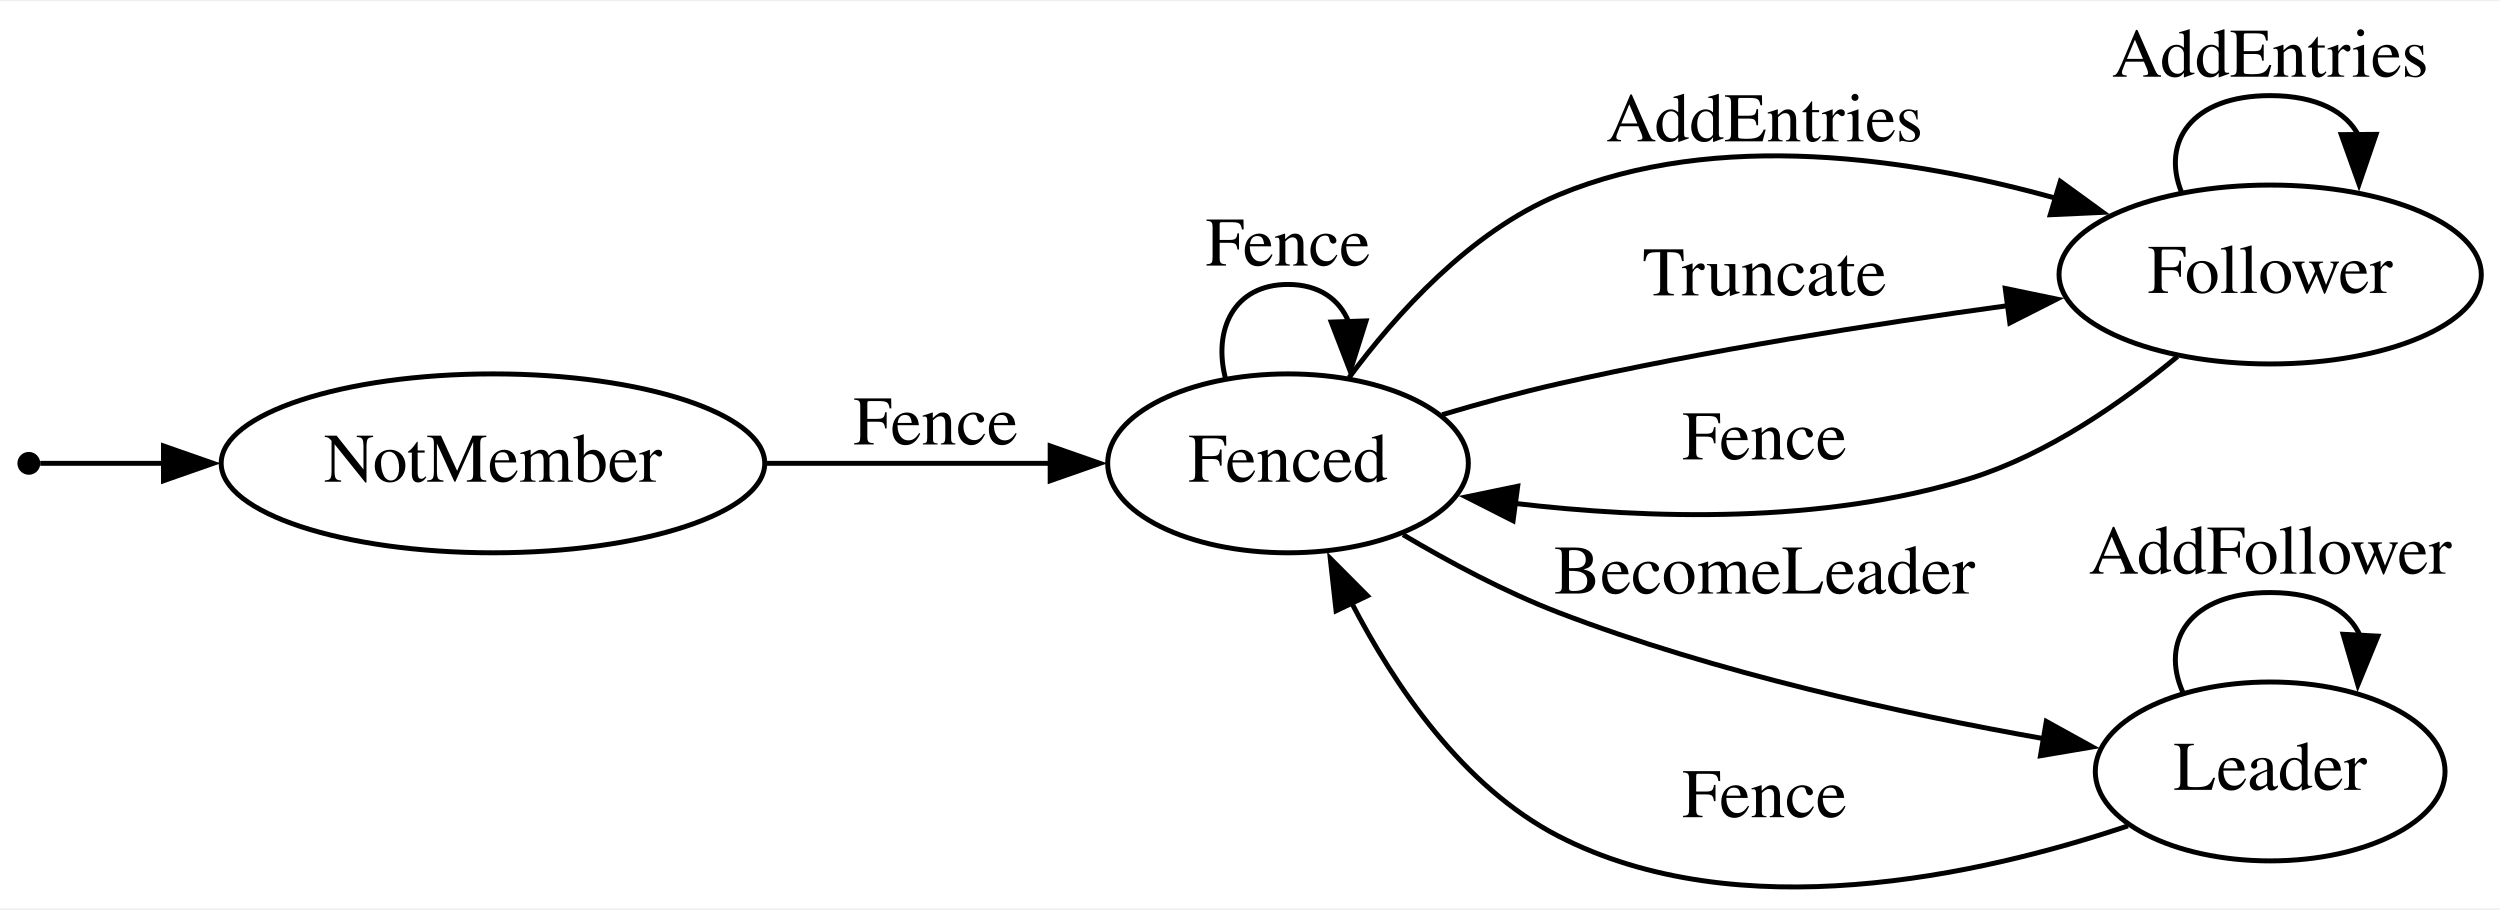
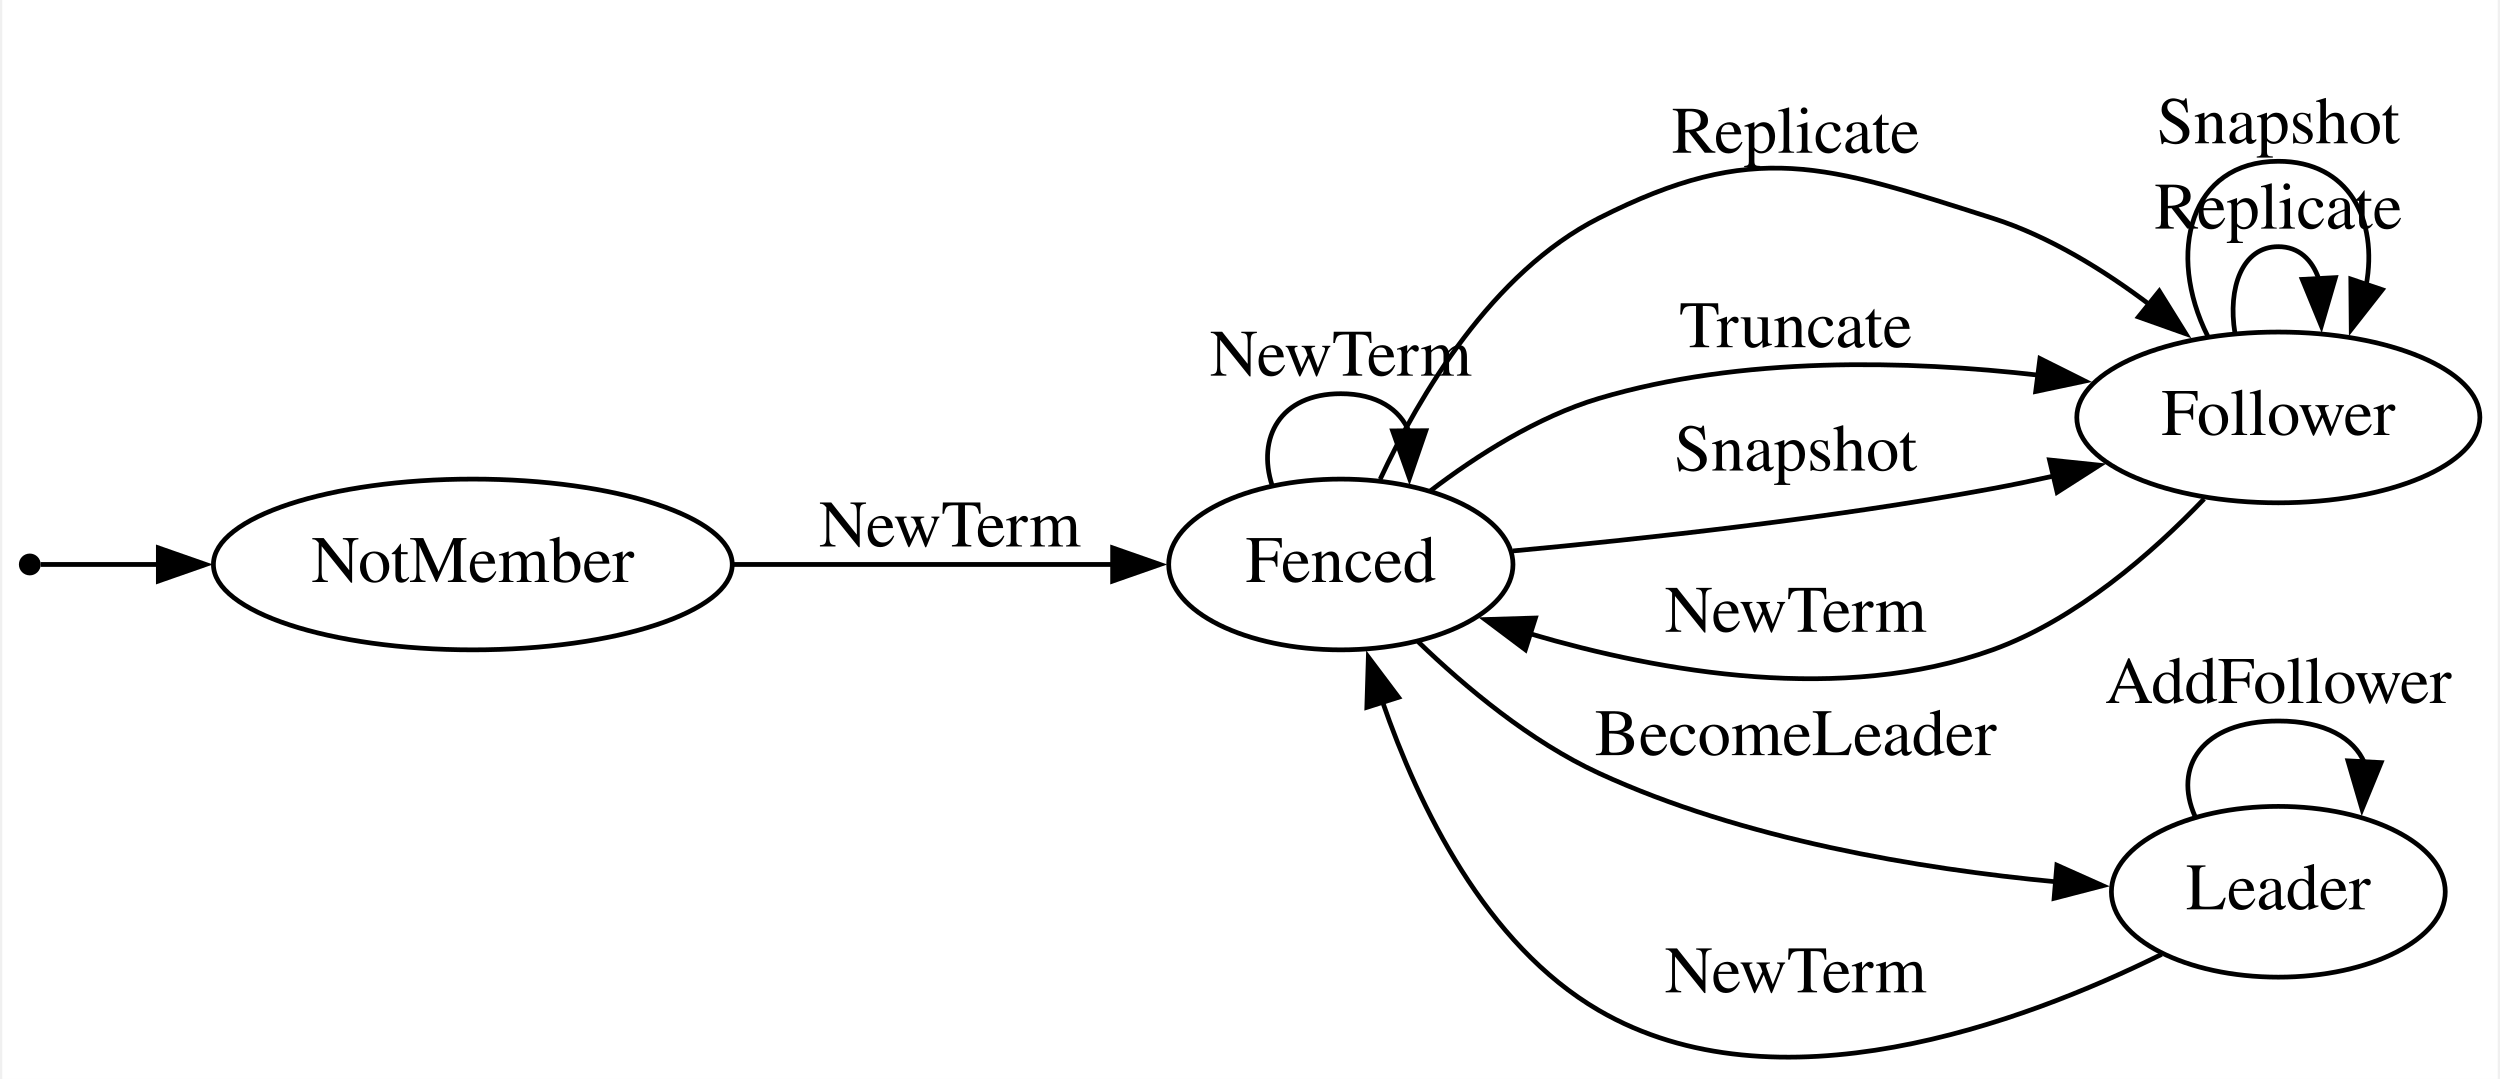
- <svg xmlns="http://www.w3.org/2000/svg" width="503pt" height="183pt" viewBox="0.00 0.00 503.08 182.55">
-   <g id="graph0" class="graph" transform="scale(1 1) rotate(0) translate(4 178.55)">
-     <polygon fill="white" stroke="none" points="-4,4 -4,-178.55 499.08,-178.55 499.08,4 -4,4" />
+ <svg xmlns="http://www.w3.org/2000/svg" width="526pt" height="227pt" viewBox="0.00 0.00 526.08 227.45">
+   <g id="graph0" class="graph" transform="scale(1 1) rotate(0) translate(4 223.45)">
+     <polygon fill="white" stroke="none" points="-4,4 -4,-223.45 522.08,-223.45 522.08,4 -4,4" />
    <g id="node1" class="node">
-       <ellipse fill="black" stroke="black" cx="1.8" cy="-85.55" rx="1.8" ry="1.8" />
+       <ellipse fill="black" stroke="black" cx="1.8" cy="-104.45" rx="1.8" ry="1.8" />
    </g>
    <g id="node2" class="node">
-       <ellipse fill="none" stroke="black" cx="95.2" cy="-85.55" rx="54.69" ry="18" />
-       <text text-anchor="middle" x="95.2" y="-81.85" font-family="Times,serif" font-size="14.00">NotMember</text>
+       <ellipse fill="none" stroke="black" cx="95.2" cy="-104.45" rx="54.69" ry="18" />
+       <text text-anchor="middle" x="95.2" y="-100.75" font-family="Times,serif" font-size="14.00">NotMember</text>
    </g>
    <g id="edge1" class="edge">
-       <path fill="none" stroke="black" d="M4.09,-85.55C7.48,-85.55 17.19,-85.55 29.04,-85.55" />
-       <polygon fill="black" stroke="black" points="28.9,-89.05 38.9,-85.55 28.9,-82.05 28.9,-89.05" />
+       <path fill="none" stroke="black" d="M4.09,-104.45C7.48,-104.45 17.19,-104.45 29.04,-104.45" />
+       <polygon fill="black" stroke="black" points="28.9,-107.95 38.9,-104.45 28.9,-100.95 28.9,-107.95" />
    </g>
    <g id="node3" class="node">
-       <ellipse fill="none" stroke="black" cx="255.19" cy="-85.55" rx="36.29" ry="18" />
-       <text text-anchor="middle" x="255.19" y="-81.85" font-family="Times,serif" font-size="14.00">Fenced</text>
+       <ellipse fill="none" stroke="black" cx="278.19" cy="-104.45" rx="36.29" ry="18" />
+       <text text-anchor="middle" x="278.19" y="-100.75" font-family="Times,serif" font-size="14.00">Fenced</text>
    </g>
    <g id="edge2" class="edge">
-       <path fill="none" stroke="black" d="M150.13,-85.55C168.75,-85.55 189.45,-85.55 207.45,-85.55" />
-       <polygon fill="black" stroke="black" points="207.33,-89.05 217.33,-85.55 207.33,-82.05 207.33,-89.05" />
-       <text text-anchor="middle" x="184.29" y="-89.35" font-family="Times,serif" font-size="14.00">Fence</text>
+       <path fill="none" stroke="black" d="M150.01,-104.45C175.56,-104.45 205.8,-104.45 230.38,-104.45" />
+       <polygon fill="black" stroke="black" points="230.08,-107.95 240.08,-104.45 230.08,-100.95 230.08,-107.95" />
+       <text text-anchor="middle" x="195.79" y="-108.25" font-family="Times,serif" font-size="14.00">NewTerm</text>
    </g>
    <g id="edge3" class="edge">
-       <path fill="none" stroke="black" d="M242.62,-102.59C240.06,-112.41 244.25,-121.55 255.19,-121.55 261.51,-121.55 265.58,-118.49 267.39,-114.02" />
-       <polygon fill="black" stroke="black" points="270.89,-114.21 267.7,-104.1 263.89,-113.98 270.89,-114.21" />
-       <text text-anchor="middle" x="255.19" y="-125.35" font-family="Times,serif" font-size="14.00">Fence</text>
+       <path fill="none" stroke="black" d="M263.7,-121.12C260.48,-131.08 265.31,-140.45 278.19,-140.45 285.83,-140.45 290.64,-137.15 292.61,-132.38" />
+       <polygon fill="black" stroke="black" points="296.11,-132.65 292.66,-122.63 289.11,-132.61 296.11,-132.65" />
+       <text text-anchor="middle" x="278.19" y="-144.25" font-family="Times,serif" font-size="14.00">NewTerm</text>
    </g>
    <g id="node4" class="node">
-       <ellipse fill="none" stroke="black" cx="452.83" cy="-123.55" rx="42.49" ry="18" />
-       <text text-anchor="middle" x="452.83" y="-119.85" font-family="Times,serif" font-size="14.00">Follower</text>
+       <ellipse fill="none" stroke="black" cx="475.83" cy="-135.45" rx="42.49" ry="18" />
+       <text text-anchor="middle" x="475.83" y="-131.75" font-family="Times,serif" font-size="14.00">Follower</text>
    </g>
    <g id="edge4" class="edge">
-       <path fill="none" stroke="black" d="M267.45,-102.78C276.95,-115.61 291.82,-132.13 309.58,-139.55 341.51,-152.88 380.78,-146.98 409.96,-138.82" />
-       <polygon fill="black" stroke="black" points="410.6,-142.29 419.17,-136.06 408.58,-135.58 410.6,-142.29" />
-       <text text-anchor="middle" x="351.08" y="-150.35" font-family="Times,serif" font-size="14.00">AddEntries</text>
+       <path fill="none" stroke="black" d="M286.48,-122.42C294.73,-140.09 310.04,-166.01 332.58,-177.45 365.48,-194.15 380.43,-188.65 415.58,-177.45 427.51,-173.65 439.1,-166.48 448.81,-159.13" />
+       <polygon fill="black" stroke="black" points="450.73,-162.08 456.33,-153.08 446.34,-156.63 450.73,-162.08" />
+       <text text-anchor="middle" x="374.08" y="-191.25" font-family="Times,serif" font-size="14.00">Replicate</text>
    </g>
    <g id="edge5" class="edge">
-       <path fill="none" stroke="black" d="M286.21,-95.34C293.78,-97.59 301.94,-99.82 309.58,-101.55 339.34,-108.27 373.05,-113.59 400.19,-117.31" />
-       <polygon fill="black" stroke="black" points="399.52,-120.75 409.89,-118.6 400.44,-113.81 399.52,-120.75" />
-       <text text-anchor="middle" x="351.08" y="-119.35" font-family="Times,serif" font-size="14.00">Truncate</text>
+       <path fill="none" stroke="black" d="M297.11,-120C306.89,-127.45 319.63,-135.58 332.58,-139.45 362.54,-148.4 397.65,-147.52 425.49,-144.34" />
+       <polygon fill="black" stroke="black" points="425.57,-147.86 435.05,-143.12 424.68,-140.92 425.57,-147.86" />
+       <text text-anchor="middle" x="374.08" y="-150.25" font-family="Times,serif" font-size="14.00">Truncate</text>
+     </g>
+     <g id="edge11" class="edge">
+       <path fill="none" stroke="black" d="M314.42,-107.3C342.07,-109.85 381.47,-114.16 415.58,-120.45 419.86,-121.24 424.29,-122.16 428.71,-123.15" />
+       <polygon fill="black" stroke="black" points="427.59,-126.48 438.12,-125.38 429.2,-119.67 427.59,-126.48" />
+       <text text-anchor="middle" x="374.08" y="-124.25" font-family="Times,serif" font-size="14.00">Snapshot</text>
    </g>
    <g id="node5" class="node">
-       <ellipse fill="none" stroke="black" cx="452.83" cy="-23.55" rx="35.19" ry="18" />
-       <text text-anchor="middle" x="452.83" y="-19.85" font-family="Times,serif" font-size="14.00">Leader</text>
+       <ellipse fill="none" stroke="black" cx="475.83" cy="-35.45" rx="35.19" ry="18" />
+       <text text-anchor="middle" x="475.83" y="-31.75" font-family="Times,serif" font-size="14.00">Leader</text>
    </g>
    <g id="edge10" class="edge">
-       <path fill="none" stroke="black" d="M278.34,-71.19C287.68,-65.65 298.86,-59.67 309.58,-55.55 341.26,-43.39 378.76,-35.19 407.3,-30.14" />
-       <polygon fill="black" stroke="black" points="407.78,-33.61 417.06,-28.48 406.61,-26.71 407.78,-33.61" />
-       <text text-anchor="middle" x="351.08" y="-59.35" font-family="Times,serif" font-size="14.00">BecomeLeader</text>
+       <path fill="none" stroke="black" d="M294.5,-88.15C304.44,-78.58 318.18,-67.08 332.58,-60.45 362.91,-46.48 400.17,-40.28 428.95,-37.55" />
+       <polygon fill="black" stroke="black" points="429.14,-41.05 438.81,-36.73 428.56,-34.07 429.14,-41.05" />
+       <text text-anchor="middle" x="374.08" y="-64.25" font-family="Times,serif" font-size="14.00">BecomeLeader</text>
    </g>
    <g id="edge6" class="edge">
-       <path fill="none" stroke="black" d="M434.18,-107.05C423.14,-97.89 408.11,-87.4 392.58,-82.55 362.91,-73.28 327.81,-74.31 300.65,-77.51" />
-       <polygon fill="black" stroke="black" points="300.48,-74 291.03,-78.79 301.41,-80.94 300.48,-74" />
-       <text text-anchor="middle" x="351.08" y="-86.35" font-family="Times,serif" font-size="14.00">Fence</text>
+       <path fill="none" stroke="black" d="M460.19,-118.28C449.24,-106.84 433.17,-92.78 415.58,-86.45 383.98,-75.08 345.94,-81.63 318.07,-89.85" />
+       <polygon fill="black" stroke="black" points="317.09,-86.48 308.62,-92.84 319.21,-93.16 317.09,-86.48" />
+       <text text-anchor="middle" x="374.08" y="-90.25" font-family="Times,serif" font-size="14.00">NewTerm</text>
    </g>
    <g id="edge9" class="edge">
-       <path fill="none" stroke="black" d="M434.95,-140.21C430.97,-150.17 436.93,-159.55 452.83,-159.55 462.27,-159.55 468.21,-156.24 470.64,-151.47" />
-       <polygon fill="black" stroke="black" points="474.14,-151.75 470.71,-141.73 467.14,-151.7 474.14,-151.75" />
-       <text text-anchor="middle" x="452.83" y="-163.35" font-family="Times,serif" font-size="14.00">AddEntries</text>
+       <path fill="none" stroke="black" d="M466.68,-153.23C465.13,-162.77 468.18,-171.45 475.83,-171.45 480.13,-171.45 482.98,-168.7 484.37,-164.6" />
+       <polygon fill="black" stroke="black" points="487.86,-164.92 484.9,-154.74 480.87,-164.55 487.86,-164.92" />
+       <text text-anchor="middle" x="475.83" y="-175.25" font-family="Times,serif" font-size="14.00">Replicate</text>
+     </g>
+     <g id="edge12" class="edge">
+       <path fill="none" stroke="black" d="M460.94,-152.59C452.19,-170.04 457.15,-189.45 475.83,-189.45 490.72,-189.45 496.89,-177.12 494.35,-163.29" />
+       <polygon fill="black" stroke="black" points="497.74,-162.37 491.2,-154.03 491.11,-164.62 497.74,-162.37" />
+       <text text-anchor="middle" x="475.83" y="-193.25" font-family="Times,serif" font-size="14.00">Snapshot</text>
    </g>
    <g id="edge7" class="edge">
-       <path fill="none" stroke="black" d="M424.2,-12.59C394.24,-2.55 345.84,8.14 309.58,-10.55 290.41,-20.44 276.61,-40.75 267.85,-57.74" />
-       <polygon fill="black" stroke="black" points="264.86,-55.88 263.69,-66.41 271.17,-58.9 264.86,-55.88" />
-       <text text-anchor="middle" x="351.08" y="-14.35" font-family="Times,serif" font-size="14.00">Fence</text>
+       <path fill="none" stroke="black" d="M451.23,-22.26C421.56,-7.61 369.97,11.31 332.58,-10.45 308.69,-24.36 294.61,-53.39 286.97,-75.53" />
+       <polygon fill="black" stroke="black" points="283.67,-74.33 283.99,-84.92 290.35,-76.45 283.67,-74.33" />
+       <text text-anchor="middle" x="374.08" y="-14.25" font-family="Times,serif" font-size="14.00">NewTerm</text>
    </g>
    <g id="edge8" class="edge">
-       <path fill="none" stroke="black" d="M435.26,-39.47C430.68,-49.7 436.53,-59.55 452.83,-59.55 462.76,-59.55 468.81,-55.89 470.99,-50.72" />
-       <polygon fill="black" stroke="black" points="474.5,-50.78 470.48,-40.98 467.51,-51.15 474.5,-50.78" />
-       <text text-anchor="middle" x="452.83" y="-63.35" font-family="Times,serif" font-size="14.00">AddFollower</text>
+       <path fill="none" stroke="black" d="M458.26,-51.37C453.68,-61.6 459.53,-71.45 475.83,-71.45 485.76,-71.45 491.81,-67.79 493.99,-62.62" />
+       <polygon fill="black" stroke="black" points="497.5,-62.68 493.48,-52.88 490.51,-63.05 497.5,-62.68" />
+       <text text-anchor="middle" x="475.83" y="-75.25" font-family="Times,serif" font-size="14.00">AddFollower</text>
    </g>
  </g>
</svg>
